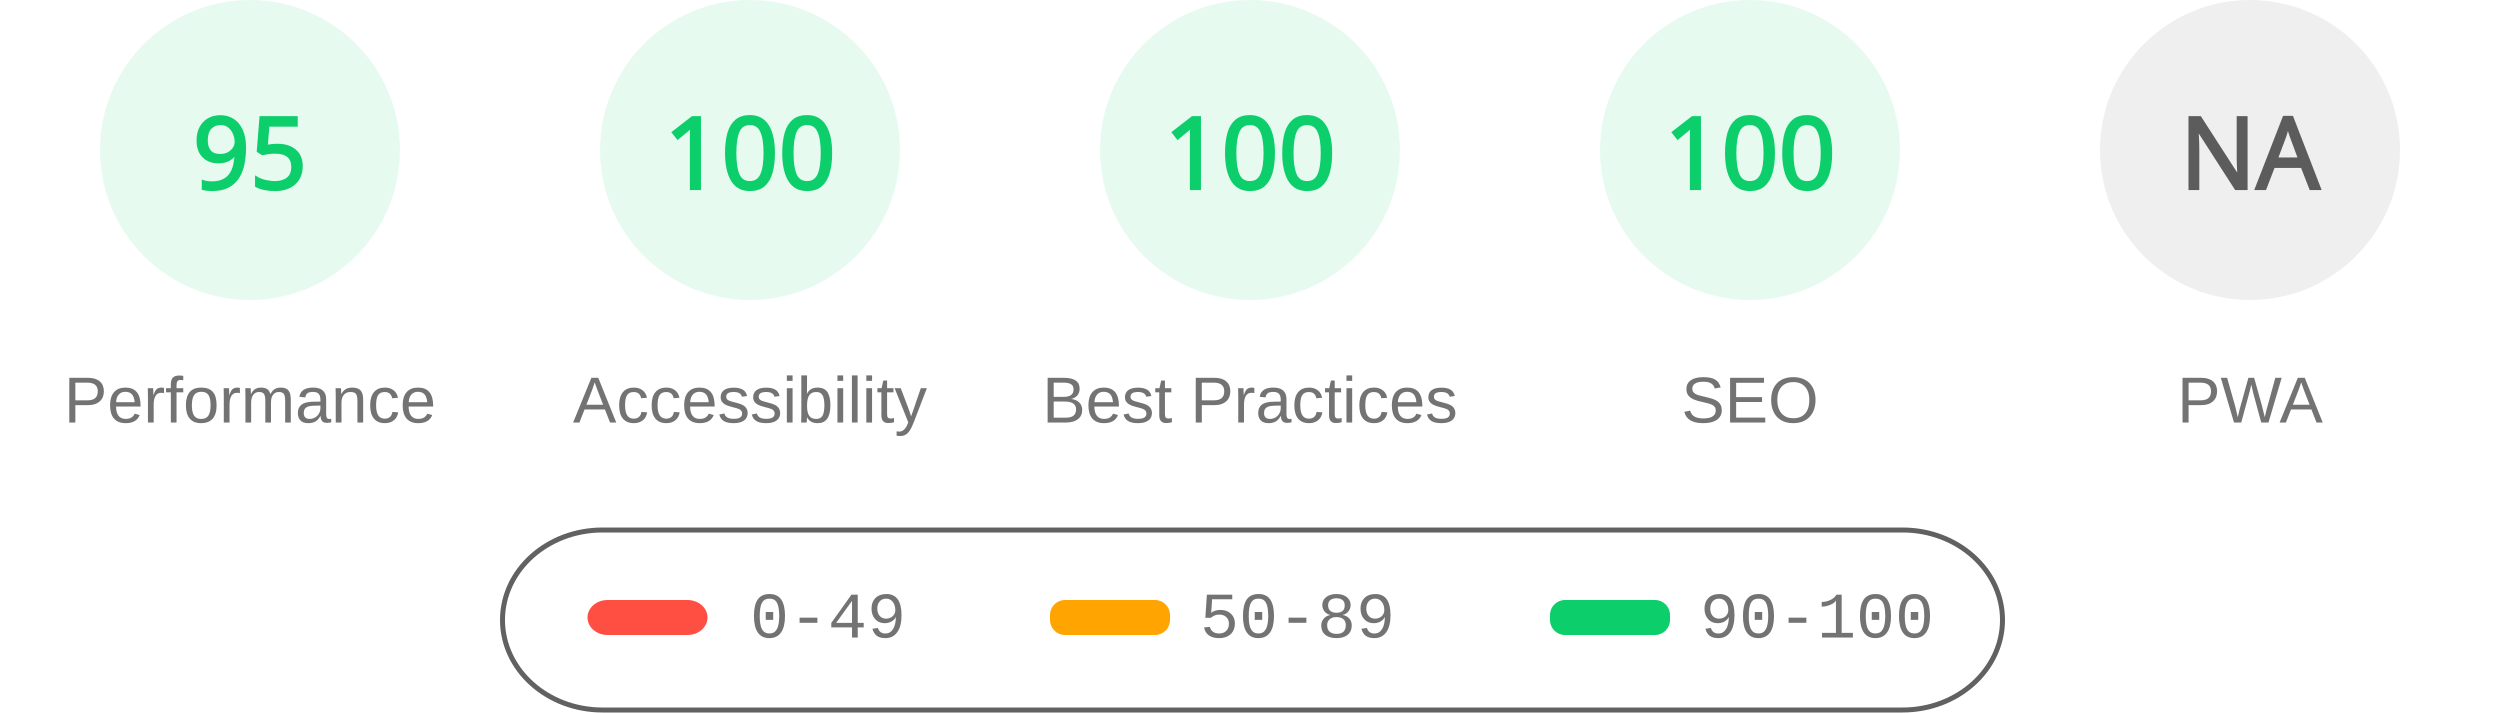
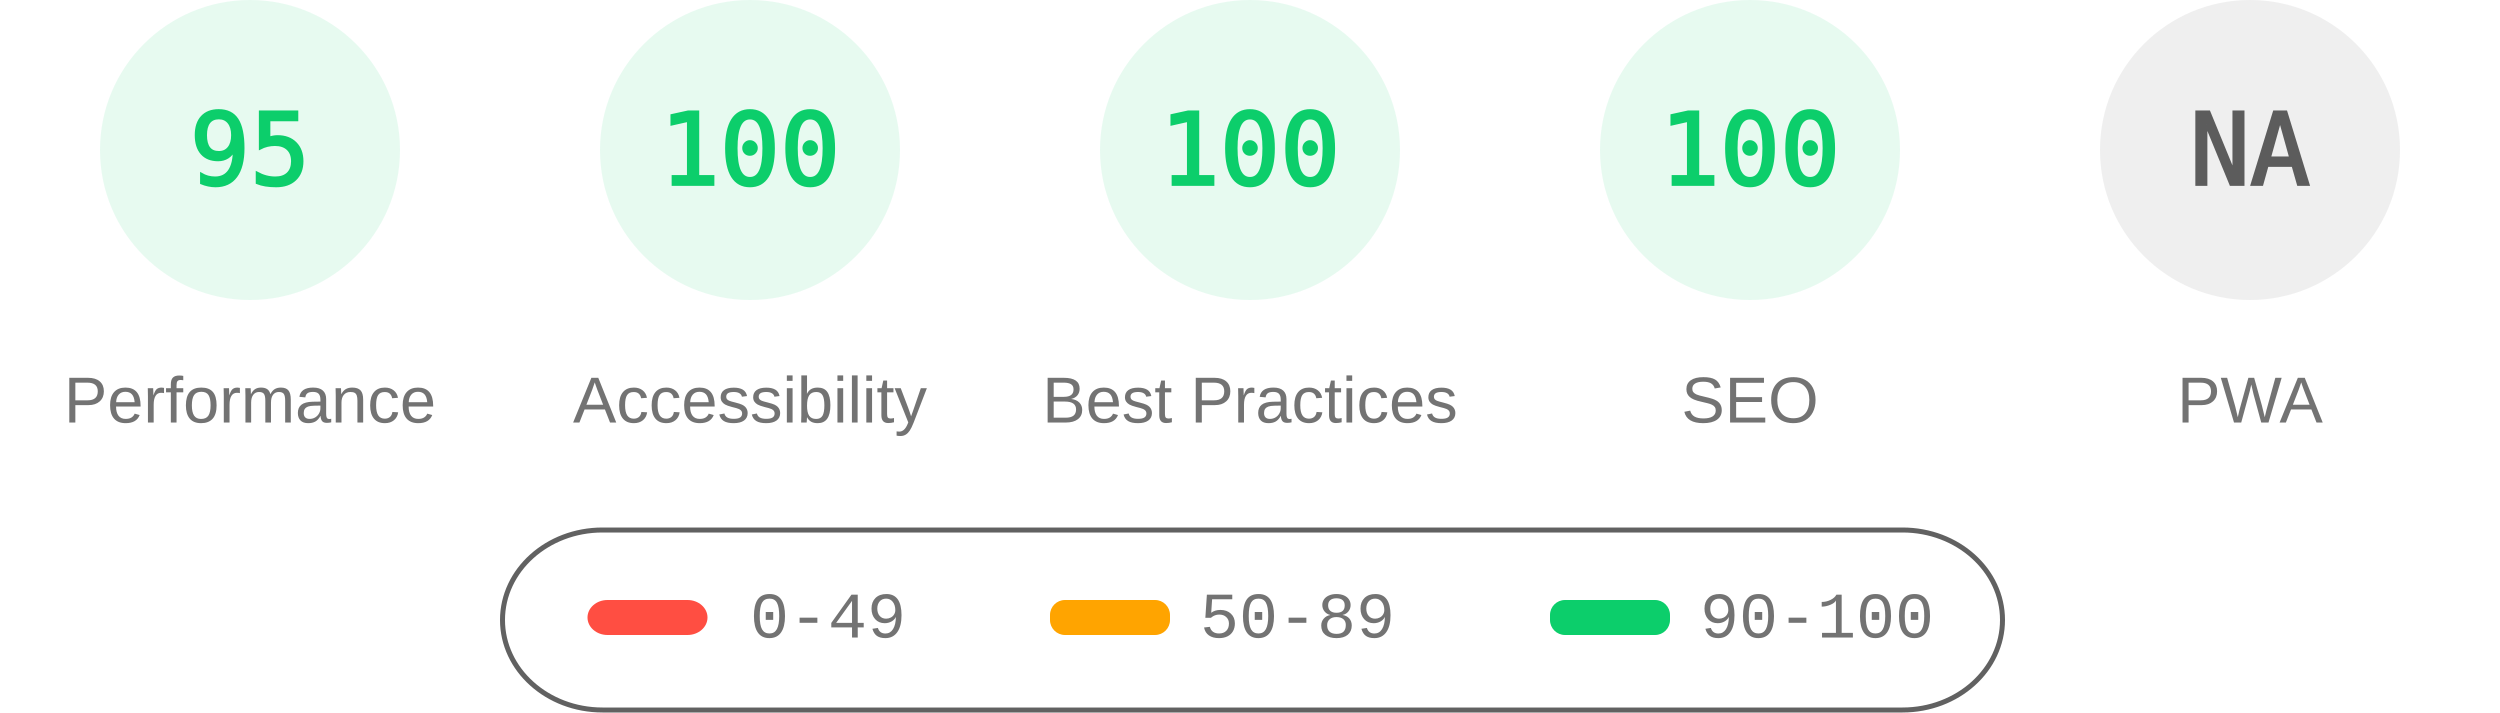
<svg xmlns="http://www.w3.org/2000/svg" fill="none" width="1000" height="285">
-   <style>.gauge-base{opacity:.1}.gauge-arc{fill:none;animation-delay:250ms;stroke-linecap:round;transform:rotate(-90deg);transform-origin:100px 60px;animation:load-gauge 1s ease forwards}.guage-text{font-size:40px;font-family:sans-serif;text-align:center}.guage-red{color:#ff4e42;fill:#ff4e42;stroke:#ff4e42}.guage-orange{color:#ffa400;fill:#ffa400;stroke:#ffa400}.guage-green{color:#0cce6b;fill:#0cce6b;stroke:#0cce6b}.guage-undefined{color:#5c5c5c;fill:#5c5c5c;stroke:#5c5c5c}.guage-title{color:#737373;fill:#737373;stroke:none;font-size:26px;line-height:26px;font-family:Titillium Web,Halvetica,Arial,sans-serif}@keyframes load-gauge{from{stroke-dasharray:0 352.858}}</style>
+   <style>.gauge-base{opacity:.1}.gauge-arc{fill:none;animation-delay:250ms;stroke-linecap:round;transform:rotate(-90deg);transform-origin:100px 60px;animation:load-gauge 1s ease forwards}.guage-text{font-size:40px;font-family:monospace;text-align:center}.guage-red{color:#ff4e42;fill:#ff4e42;stroke:#ff4e42}.guage-orange{color:#ffa400;fill:#ffa400;stroke:#ffa400}.guage-green{color:#0cce6b;fill:#0cce6b;stroke:#0cce6b}.guage-undefined{color:#5c5c5c;fill:#5c5c5c;stroke:#5c5c5c}.guage-title{color:#737373;fill:#737373;stroke:none;font-size:26px;line-height:26px;font-family:Titillium Web,Halvetica,Arial,sans-serif}@keyframes load-gauge{from{stroke-dasharray:0 352.858}}</style>
  <svg class="guage-div guage-perf guage-green" viewBox="0 0 200 200" width="200" height="200">
    <circle class="gauge-base" r="56" cx="100" cy="60" stroke-width="8" />
    <circle class="gauge-arc guage-arc-1" r="56" cx="100" cy="60" stroke-width="8" style="stroke-dasharray:334.265,351.858" />
    <text class="guage-text" x="100" y="60" alignment-baseline="central" dominant-baseline="central" text-anchor="middle">95</text>
    <text class="guage-title" x="100" y="160" alignment-baseline="central" dominant-baseline="central" text-anchor="middle">Performance</text>
  </svg>
  <svg class="guage-div guage-acc guage-green" viewBox="0 0 200 200" width="200" height="200" x="200">
    <circle class="gauge-base" r="56" cx="100" cy="60" stroke-width="8" />
    <circle class="gauge-arc guage-arc-2" r="56" cx="100" cy="60" stroke-width="8" style="stroke-dasharray:351.858,351.858" />
    <text class="guage-text" x="100" y="60" alignment-baseline="central" dominant-baseline="central" text-anchor="middle">100</text>
    <text class="guage-title" x="100" y="160" alignment-baseline="central" dominant-baseline="central" text-anchor="middle">Accessibility</text>
  </svg>
  <svg class="guage-div guage-best guage-green" viewBox="0 0 200 200" width="200" height="200" x="400">
    <circle class="gauge-base" r="56" cx="100" cy="60" stroke-width="8" />
    <circle class="gauge-arc guage-arc-3" r="56" cx="100" cy="60" stroke-width="8" style="stroke-dasharray:351.858,351.858" />
    <text class="guage-text" x="100" y="60" alignment-baseline="central" dominant-baseline="central" text-anchor="middle">100</text>
    <text class="guage-title" x="100" y="160" alignment-baseline="central" dominant-baseline="central" text-anchor="middle">Best Practices</text>
  </svg>
  <svg class="guage-div guage-seo guage-green" viewBox="0 0 200 200" width="200" height="200" x="600">
    <circle class="gauge-base" r="56" cx="100" cy="60" stroke-width="8" />
    <circle class="gauge-arc guage-arc-4" r="56" cx="100" cy="60" stroke-width="8" style="stroke-dasharray:351.858,351.858" />
    <text class="guage-text" x="100" y="60" alignment-baseline="central" dominant-baseline="central" text-anchor="middle">100</text>
    <text class="guage-title" x="100" y="160" alignment-baseline="central" dominant-baseline="central" text-anchor="middle">SEO</text>
  </svg>
  <svg class="guage-div guage-pwa guage-undefined" viewBox="0 0 200 200" width="200" height="200" x="800">
    <circle class="gauge-base" r="56" cx="100" cy="60" stroke-width="8" />
    <circle class="gauge-arc guage-arc-4" r="56" cx="100" cy="60" stroke-width="8" style="stroke-dasharray:351.858,351.858" />
    <text class="guage-text" x="100" y="60" alignment-baseline="central" dominant-baseline="central" text-anchor="middle">NA</text>
    <text class="guage-title" x="100" y="160" alignment-baseline="central" dominant-baseline="central" text-anchor="middle">PWA</text>
  </svg>
  <svg width="604" height="76" x="200" y="210">
    <path fill="none" id="canvas_background" d="M-1-1h604v80H-1z" />
    <rect fill-opacity="0" stroke="#616161" stroke-width="2" rx="40" id="svg_2" height="72" width="600" y="2" x="1" fill="#000" />
    <rect stroke="#000" rx="8" id="svg_3" height="14" width="48" y="30" x="35" stroke-opacity="null" stroke-width="0" fill="#ff4e42" />
    <rect stroke="#000" rx="6" id="svg_4" height="14" width="48" y="30" x="220" stroke-opacity="null" stroke-width="0" fill="#ffa400" />
    <rect stroke="#000" rx="6" id="svg_5" height="14" width="48" y="30" x="420" stroke-opacity="null" stroke-width="0" fill="#0cce6b" />
-     <text xml:space="preserve" text-anchor="start" font-family="'Courier New', Courier, sans-serif" font-size="26" id="svg_6" y="45" x="100" stroke-opacity="null" stroke-width="0" stroke="#000" fill="#737373">0-49</text>
-     <text xml:space="preserve" text-anchor="start" font-family="'Courier New', Courier, sans-serif" font-size="26" id="svg_7" y="45" x="280" stroke-opacity="null" stroke-width="0" stroke="#000" fill="#737373">50-89</text>
-     <text xml:space="preserve" text-anchor="start" font-family="'Courier New', Courier, sans-serif" font-size="26" id="svg_8" y="45" x="480" stroke-opacity="null" stroke-width="0" stroke="#000" fill="#737373">90-100</text>
+     <text xml:space="preserve" text-anchor="start" font-family="'Courier New', Courier, monospace" font-size="26" id="svg_6" y="45" x="100" stroke-opacity="null" stroke-width="0" stroke="#000" fill="#737373">0-49</text>
+     <text xml:space="preserve" text-anchor="start" font-family="'Courier New', Courier, monospace" font-size="26" id="svg_7" y="45" x="280" stroke-opacity="null" stroke-width="0" stroke="#000" fill="#737373">50-89</text>
+     <text xml:space="preserve" text-anchor="start" font-family="'Courier New', Courier, monospace" font-size="26" id="svg_8" y="45" x="480" stroke-opacity="null" stroke-width="0" stroke="#000" fill="#737373">90-100</text>
  </svg>
</svg>
